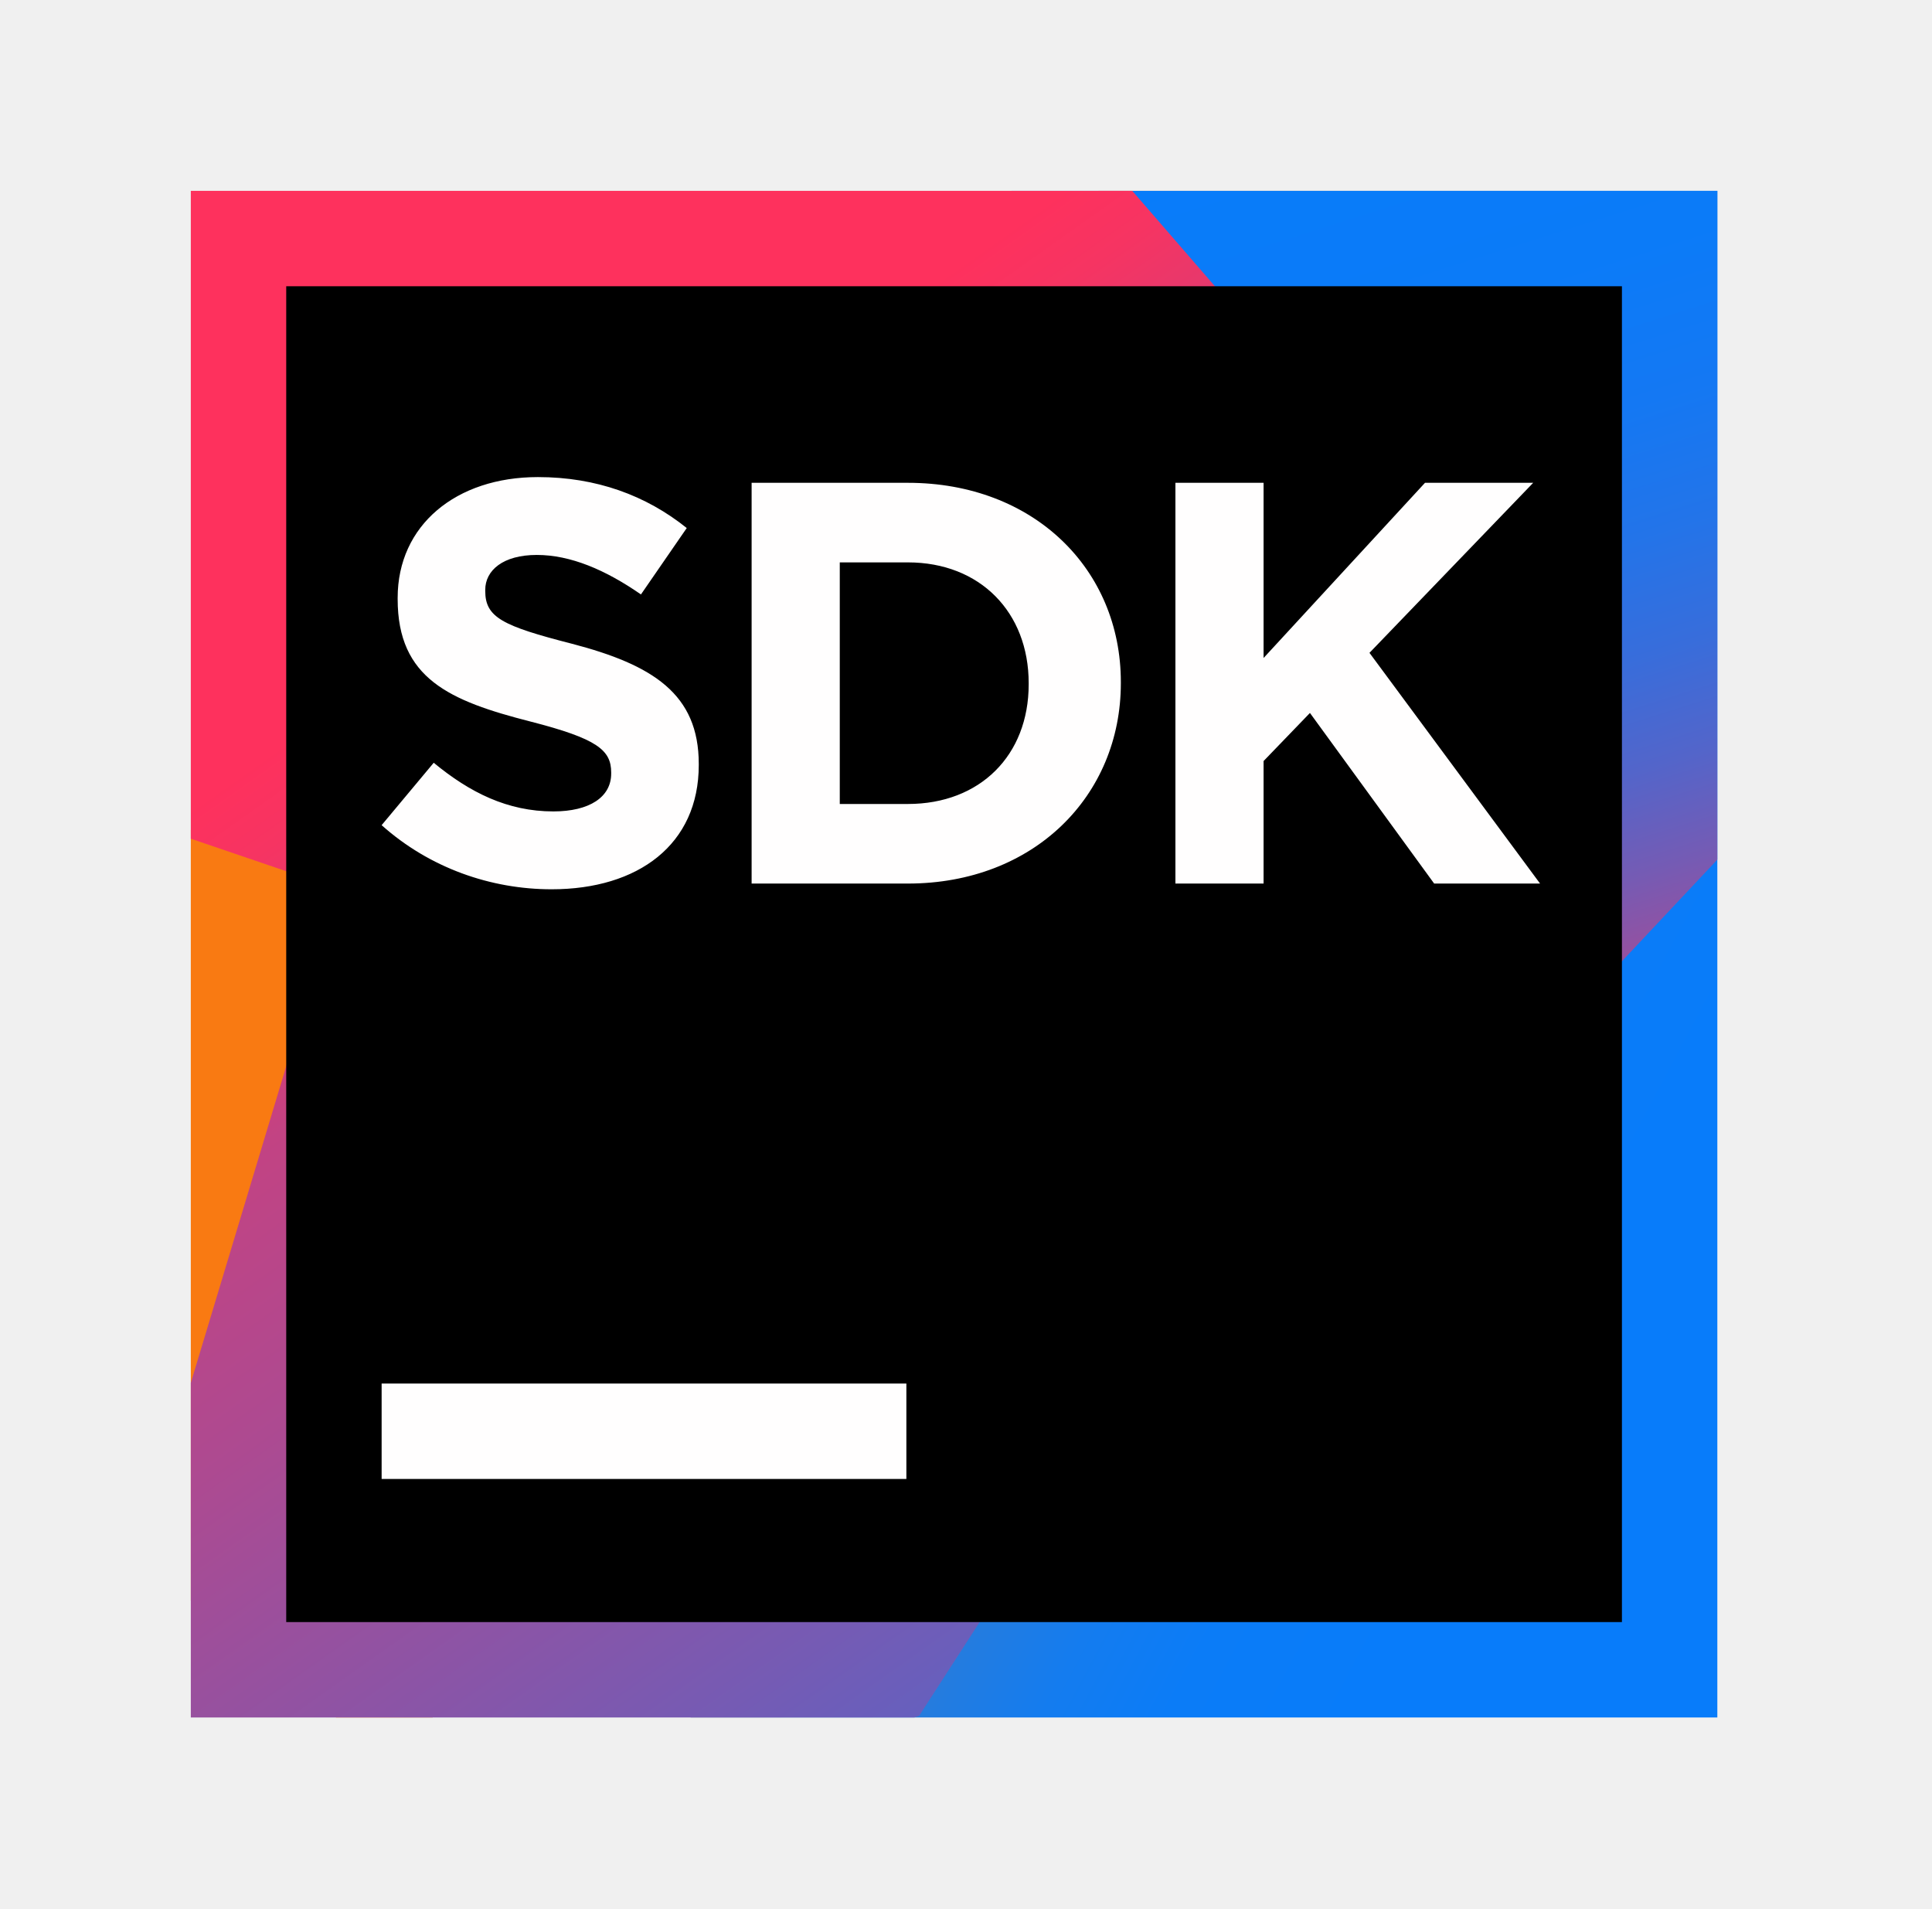
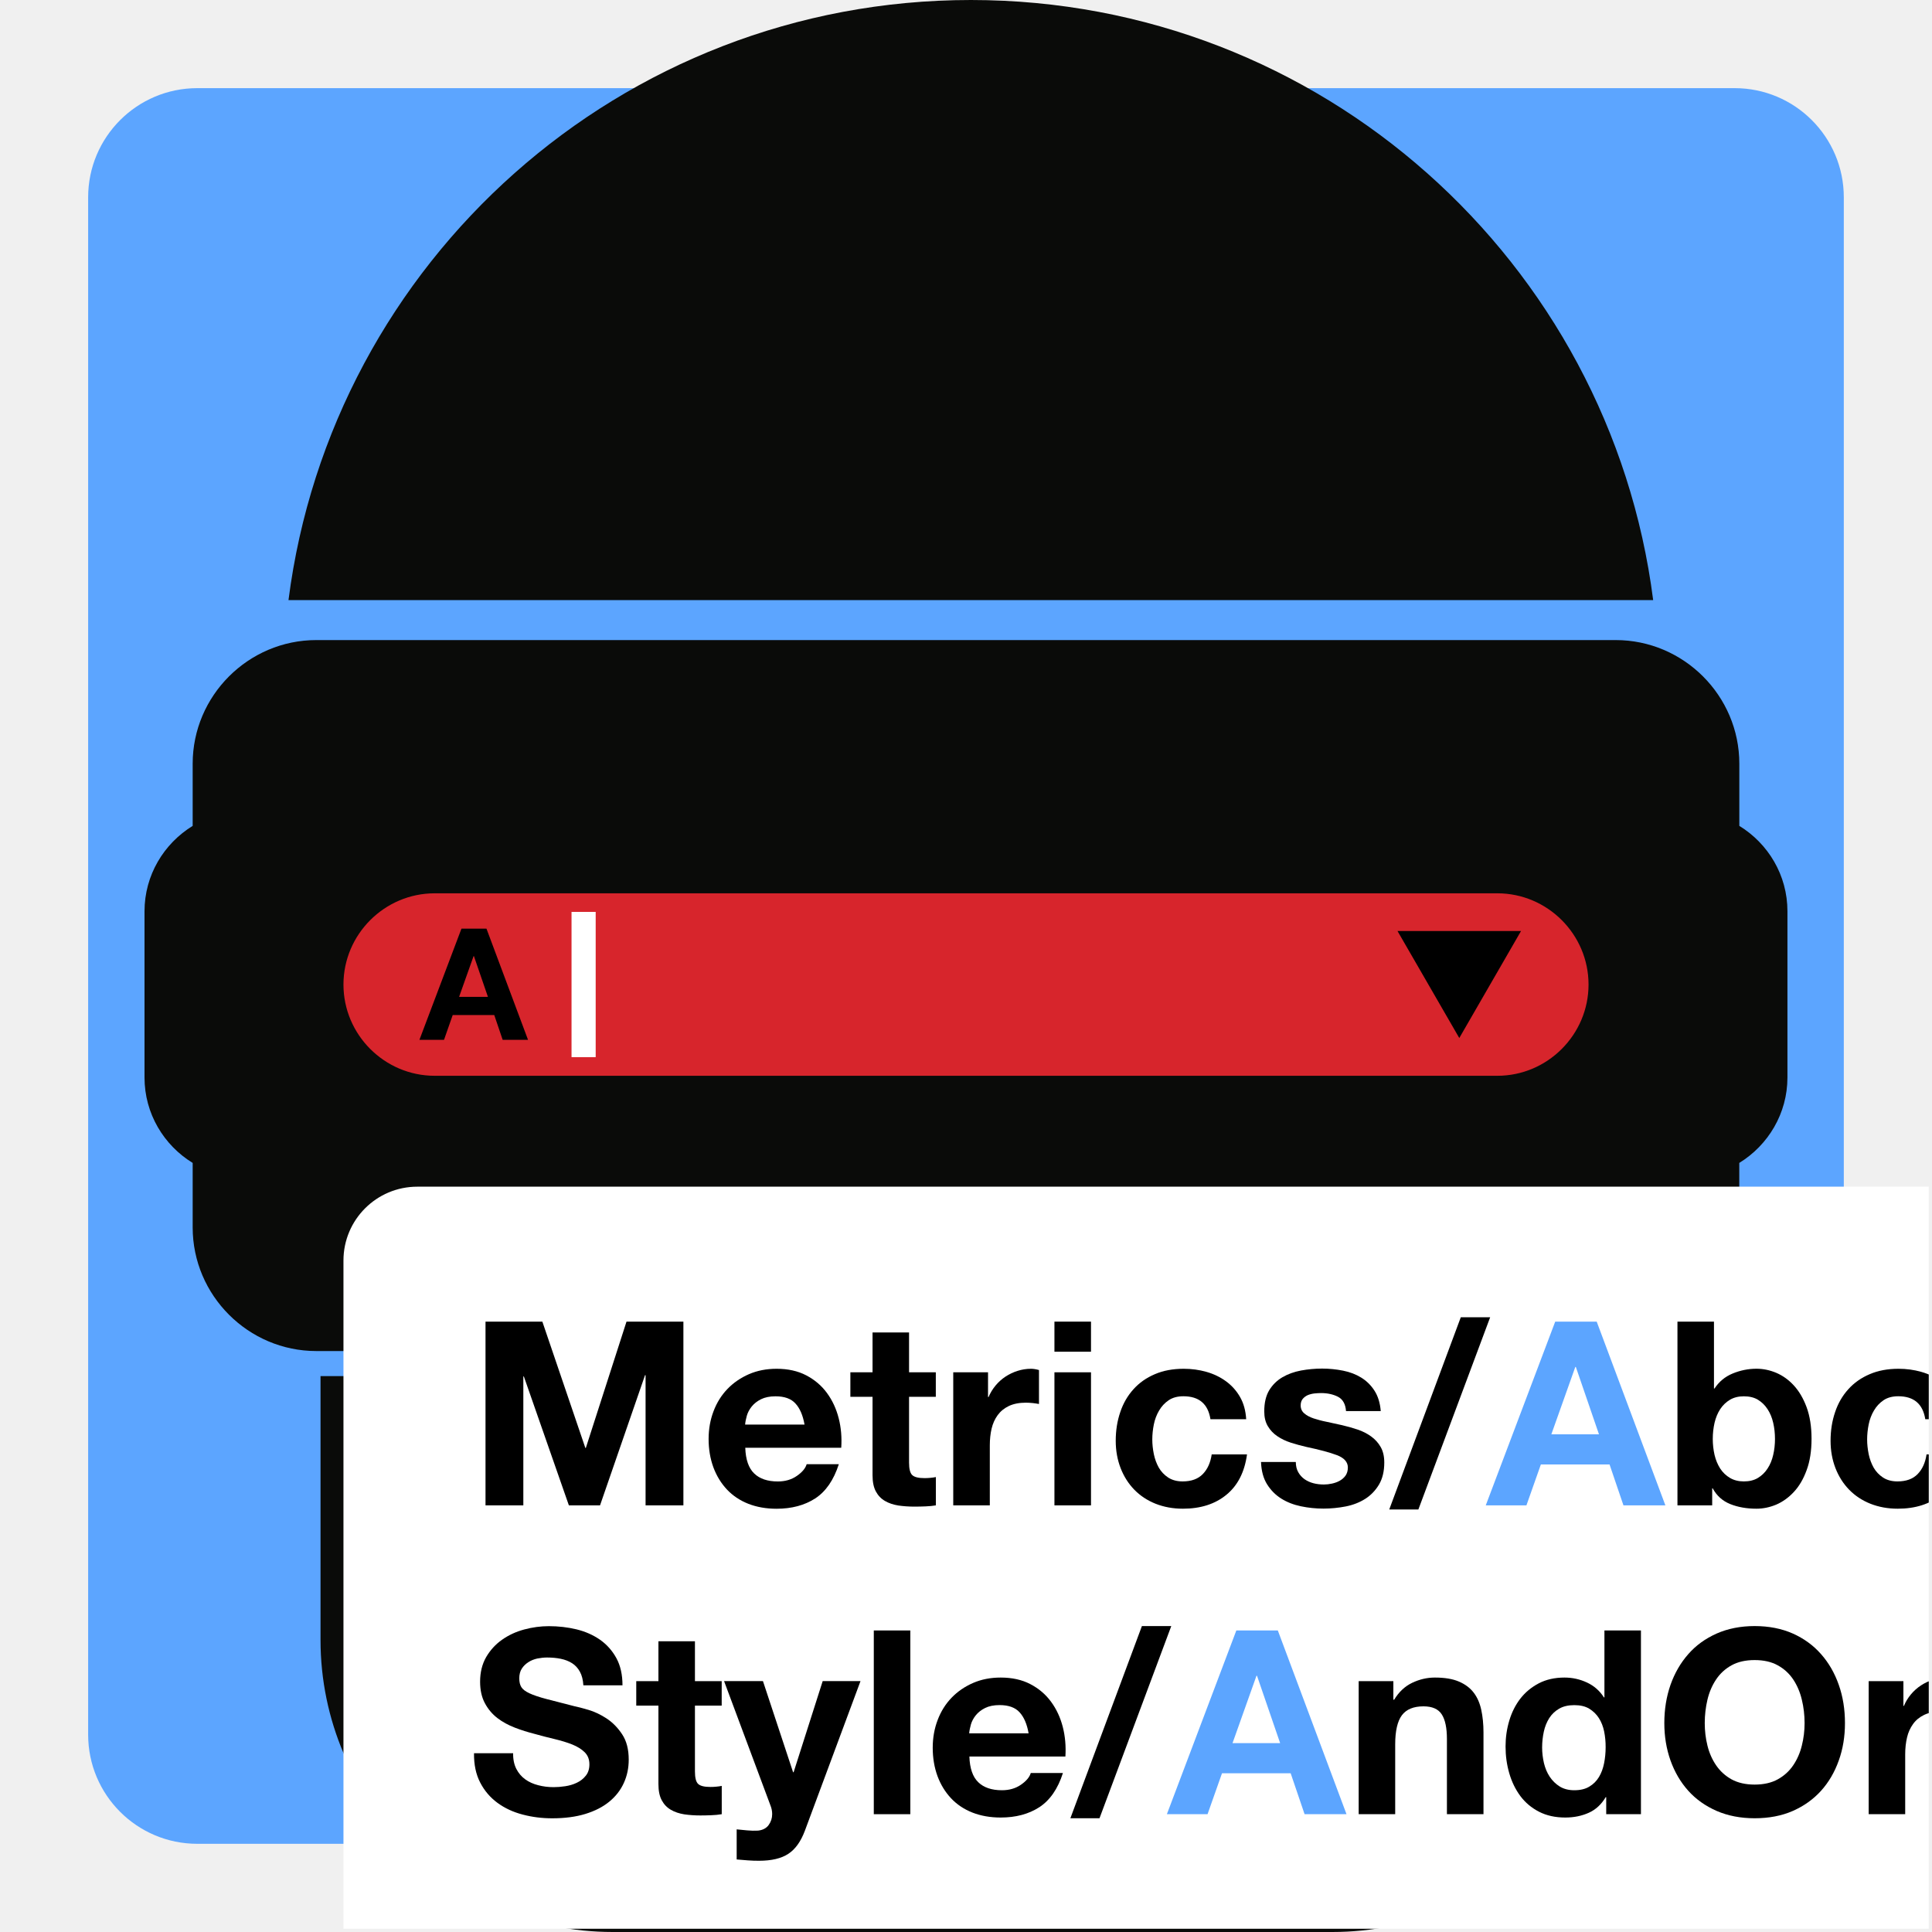
- <svg xmlns="http://www.w3.org/2000/svg" width="81" height="80" viewBox="0 0 81 80">
-   <defs>
-     <linearGradient id="pluginsdk_80-a" x1="-.031%" x2="100.053%" y1="49.963%" y2="49.963%">
-       <stop offset="25.81%" stop-color="#F97A12" />
-       <stop offset="45.91%" stop-color="#B07B58" />
-       <stop offset="72.41%" stop-color="#577BAE" />
-       <stop offset="91.05%" stop-color="#1E7CE5" />
-       <stop offset="100%" stop-color="#087CFA" />
-     </linearGradient>
-     <linearGradient id="pluginsdk_80-b" x1="27.55%" x2="82.223%" y1="34.514%" y2="77.605%">
-       <stop offset="0%" stop-color="#F97A12" />
-       <stop offset="7.18%" stop-color="#CB7A3E" />
-       <stop offset="15.41%" stop-color="#9E7B6A" />
-       <stop offset="24.2%" stop-color="#757B91" />
-       <stop offset="33.44%" stop-color="#537BB1" />
-       <stop offset="43.24%" stop-color="#387CCC" />
-       <stop offset="53.81%" stop-color="#237CE0" />
-       <stop offset="65.52%" stop-color="#147CEF" />
-       <stop offset="79.25%" stop-color="#0B7CF7" />
-       <stop offset="100%" stop-color="#087CFA" />
-     </linearGradient>
-     <linearGradient id="pluginsdk_80-c" x1="63.121%" x2="40.793%" y1="97.699%" y2="-6.587%">
-       <stop offset="0%" stop-color="#FE315D" />
-       <stop offset="7.84%" stop-color="#CB417E" />
-       <stop offset="16.01%" stop-color="#9E4E9B" />
-       <stop offset="24.74%" stop-color="#755BB4" />
-       <stop offset="33.92%" stop-color="#5365CA" />
-       <stop offset="43.65%" stop-color="#386DDB" />
-       <stop offset="54.14%" stop-color="#2374E9" />
-       <stop offset="65.76%" stop-color="#1478F3" />
-       <stop offset="79.4%" stop-color="#0B7BF8" />
-       <stop offset="100%" stop-color="#087CFA" />
-     </linearGradient>
-     <linearGradient id="pluginsdk_80-d" x1="25.331%" x2="93.854%" y1="24.119%" y2="132.621%">
-       <stop offset="0%" stop-color="#FE315D" />
-       <stop offset="4.023%" stop-color="#F63462" />
-       <stop offset="10.37%" stop-color="#DF3A71" />
-       <stop offset="16.67%" stop-color="#C24383" />
-       <stop offset="29.12%" stop-color="#AD4A91" />
-       <stop offset="54.98%" stop-color="#755BB4" />
-       <stop offset="91.75%" stop-color="#1D76ED" />
-       <stop offset="100%" stop-color="#087CFA" />
-     </linearGradient>
-   </defs>
-   <g fill="none" fill-rule="evenodd">
-     <g fill-rule="nonzero" transform="translate(8 8)">
-       <path fill="url(#pluginsdk_80-a)" d="M6.088,64 L2.66453526e-15,59.1 L0,26.792 L30,38.67 L10.14,64 L6.088,64 Z" />
-       <path fill="url(#pluginsdk_80-b)" d="M20.952,64 L52.274,31.916 L37.671,0.46 L38.058,1.33226763e-15 L64,0 L64,64 L20.952,64 Z" />
-       <path fill="url(#pluginsdk_80-c)" d="M34.412,0 L64,0 L64,28.037 L49.008,44 L34,0.447 L34.412,0 Z" />
-       <path fill="url(#pluginsdk_80-d)" d="M30.336,64 L0,64 L0,49.971 L6.234,29.283 L0,27.16 L0,0 L39.47,0 L58,21.384 L30.538,63.926 L30.336,64 Z" />
+ <svg xmlns="http://www.w3.org/2000/svg" xmlns:xlink="http://www.w3.org/1999/xlink" version="1.1" x="0px" y="0px" viewBox="0 0 40 40" style="enable-background:new 0 0 40 40;" xml:space="preserve">
+   <style type="text/css">
+ 	.st0{fill:#5CA5FF;}
+ 	.st1{fill:#0A0B09;}
+ 	.st2{fill:#D7252C;}
+ 	.st3{clip-path:url(#SVGID_2_);}
+ 	.st4{clip-path:url(#SVGID_2_);fill:none;stroke:#FFFFFF;stroke-width:0.5;stroke-miterlimit:10;}
+ 	.st5{clip-path:url(#SVGID_2_);fill:#FFFFFF;}
+ </style>
+   <g id="Layer_1">
+     <path class="st0" d="M35.915,38.174H4.085c-1.248,0-2.26-1.012-2.26-2.26V4.085c0-1.248,1.012-2.26,2.26-2.26   h31.829c1.248,0,2.26,1.012,2.26,2.26v31.829C38.174,37.163,37.163,38.174,35.915,38.174z" />
+   </g>
+   <g id="Layer_2">
+     <g>
+       <path class="st1" d="M36.011,17.099v-1.287c0-1.408-1.152-2.56-2.56-2.56H6.549c-1.408,0-2.56,1.152-2.56,2.56    v1.287c-0.596,0.366-0.997,1.021-0.997,1.768v3.442c0,0.747,0.401,1.403,0.997,1.768v1.335    c0,1.408,1.152,2.56,2.56,2.56h26.901c1.408,0,2.56-1.152,2.56-2.56v-1.335    c0.596-0.366,0.997-1.022,0.997-1.768v-3.442C37.008,18.12,36.607,17.464,36.011,17.099z M20.101,0    C12.85,0,6.869,5.417,5.973,12.424h28.254C33.332,5.417,27.351,0,20.101,0z M15.744,31.523h8.411l0.859,0.994    l1.292-1.115l-1.369-1.586h-9.973l-1.369,1.586l1.292,1.115L15.744,31.523z M30.307,28.491v5.446    c0,1.497-1.225,2.721-2.722,2.721h-1.481V36.653c-0.324,0-0.611-0.152-0.801-0.385h-0.004l-1.771-2.262    l-0.002,0.002c-0.189-0.245-0.482-0.406-0.815-0.408c-0.002,0-0.004-0.001-0.007-0.001    c-0.002,0-0.004,0.001-0.006,0.001h-5.128c-0.002,0-0.004-0.001-0.006-0.001c-0.002,0-0.004,0.001-0.007,0.001    c-0.308,0.002-0.582,0.141-0.771,0.355l-0.004-0.002l-1.812,2.315h-0.003c-0.191,0.233-0.477,0.385-0.801,0.385    v0.005h-1.482c-1.497,0-2.722-1.225-2.722-2.721V28.491H6.636v5.461C6.636,37.279,9.358,40,12.684,40h14.903    c3.326,0,6.048-2.721,6.048-6.048V28.491H30.307z" />
+       <path class="st2" d="M31,22.273h-22c-1.039,0-1.889-0.85-1.889-1.889c0-1.039,0.85-1.889,1.889-1.889h22    c1.039,0,1.889,0.85,1.889,1.889C32.889,21.422,32.039,22.273,31,22.273" />
    </g>
-     <g fill-rule="nonzero" transform="translate(12 12)">
-       <rect width="56" height="56" fill="#000" />
-       <rect width="22" height="4" x="4" y="46" fill="#FFFEFE" />
-       <path fill="#FFFEFE" d="M11.128,25.28 C8.584,25.28 6.016,24.392 4,22.592 L6.184,19.976 C7.696,21.224 9.28,22.016 11.2,22.016 C12.712,22.016 13.624,21.416 13.624,20.432 L13.624,20.384 C13.624,19.448 13.048,18.968 10.24,18.248 C6.856,17.384 4.672,16.448 4.672,13.112 L4.672,13.064 C4.672,10.016 7.12,8 10.552,8 C13,8 15.088,8.768 16.792,10.136 L14.872,12.92 C13.384,11.888 11.92,11.264 10.504,11.264 C9.088,11.264 8.344,11.912 8.344,12.728 L8.344,12.776 C8.344,13.88 9.064,14.24 11.968,14.984 C15.376,15.872 17.296,17.096 17.296,20.024 L17.296,20.072 C17.296,23.408 14.752,25.28 11.128,25.28 Z M19.512,25.04 L19.512,8.24 L26.064,8.24 C31.344,8.24 34.992,11.864 34.992,16.592 L34.992,16.64 C34.992,21.368 31.344,25.04 26.064,25.04 L19.512,25.04 Z M26.064,11.576 L23.208,11.576 L23.208,21.704 L26.064,21.704 C29.088,21.704 31.128,19.664 31.128,16.688 L31.128,16.64 C31.128,13.664 29.088,11.576 26.064,11.576 Z M37.28,25.04 L37.28,8.24 L40.976,8.24 L40.976,15.584 L47.744,8.24 L52.28,8.24 L45.416,15.368 L52.568,25.04 L48.128,25.04 L42.92,17.888 L40.976,19.904 L40.976,25.04 L37.28,25.04 Z" />
+   </g>
+   <g id="Layer_3">
+     <g>
+       <path d="M10.072,19.227l0.86,2.301h-0.525l-0.174-0.513H9.373l-0.18,0.513H8.684l0.87-2.301H10.072z     M10.102,20.639l-0.29-0.844H9.805l-0.3,0.844H10.102z" />
+     </g>
+     <g>
+       <defs>
+         <rect id="SVGID_1_" width="39.933" height="39.933" />
+       </defs>
+       <clipPath id="SVGID_2_">
+         <use xlink:href="#SVGID_1_" style="overflow:visible;" />
+       </clipPath>
+       <polygon class="st3" points="30.213,21.491 31.491,19.276 28.934,19.276   " />
+       <line class="st4" x1="12.083" y1="21.887" x2="12.083" y2="18.88" />
+       <path class="st5" d="M59.051,55.297H8.64c-0.844,0-1.529-0.684-1.529-1.529V26.098c0-0.844,0.684-1.529,1.529-1.529    h50.411c0.844,0,1.529,0.684,1.529,1.529v27.67C60.579,54.613,59.895,55.297,59.051,55.297z" />
+       <g class="st3">
+         <path d="M11.229,27.363l0.89,2.615h0.01l0.842-2.615h1.178v3.804h-0.783v-2.696h-0.011l-0.932,2.696h-0.645     l-0.932-2.669h-0.011v2.669h-0.783v-3.804H11.229z" />
+         <path d="M15.614,30.506c0.113,0.11,0.277,0.166,0.49,0.166c0.152,0,0.284-0.038,0.394-0.115     c0.11-0.076,0.178-0.157,0.203-0.242h0.666c-0.107,0.33-0.27,0.566-0.49,0.709     c-0.22,0.142-0.487,0.213-0.799,0.213c-0.217,0-0.412-0.035-0.586-0.103c-0.174-0.069-0.322-0.168-0.442-0.296     s-0.214-0.281-0.28-0.458c-0.065-0.178-0.099-0.373-0.099-0.587c0-0.205,0.034-0.398,0.102-0.575     c0.067-0.178,0.163-0.331,0.288-0.461c0.124-0.129,0.273-0.231,0.445-0.306     c0.172-0.075,0.363-0.112,0.573-0.112c0.234,0,0.439,0.045,0.613,0.136c0.174,0.091,0.317,0.212,0.429,0.365     c0.112,0.152,0.193,0.327,0.243,0.522s0.067,0.399,0.053,0.612h-1.987C15.438,30.219,15.5,30.396,15.614,30.506z      M16.469,29.058c-0.09-0.1-0.228-0.149-0.413-0.149c-0.121,0-0.221,0.021-0.301,0.061     c-0.08,0.04-0.144,0.091-0.192,0.151s-0.082,0.124-0.101,0.191c-0.019,0.068-0.031,0.128-0.035,0.182h1.23     C16.623,29.302,16.56,29.156,16.469,29.058z" />
+         <path d="M19.375,28.412v0.507h-0.554v1.363c0,0.128,0.021,0.214,0.064,0.256c0.043,0.043,0.128,0.065,0.256,0.065     c0.043,0,0.084-0.002,0.123-0.006c0.039-0.003,0.076-0.009,0.112-0.016v0.586     c-0.064,0.011-0.135,0.018-0.213,0.021c-0.078,0.003-0.155,0.005-0.23,0.005c-0.117,0-0.228-0.008-0.333-0.023     c-0.104-0.017-0.197-0.047-0.277-0.094c-0.08-0.046-0.143-0.111-0.189-0.197     c-0.046-0.085-0.069-0.196-0.069-0.335v-1.625H17.606v-0.507h0.459v-0.825h0.756v0.825H19.375z" />
+         <path d="M20.456,28.412v0.512h0.011c0.036-0.085,0.084-0.164,0.144-0.237c0.06-0.072,0.129-0.135,0.207-0.186     c0.078-0.051,0.162-0.091,0.251-0.119c0.089-0.028,0.181-0.043,0.276-0.043c0.05,0,0.105,0.009,0.166,0.026v0.703     c-0.036-0.007-0.078-0.013-0.128-0.019c-0.05-0.005-0.098-0.008-0.144-0.008c-0.138,0-0.255,0.023-0.352,0.069     c-0.096,0.046-0.173,0.109-0.232,0.19s-0.1,0.173-0.125,0.279s-0.037,0.223-0.037,0.347v1.241h-0.757v-2.755     H20.456z" />
+         <path d="M21.831,27.986v-0.623h0.757v0.623H21.831z M22.588,28.412v2.755h-0.757v-2.755H22.588z" />
+         <path d="M24.501,28.908c-0.121,0-0.222,0.027-0.304,0.082c-0.082,0.056-0.148,0.126-0.199,0.214     c-0.052,0.087-0.088,0.183-0.109,0.287s-0.032,0.209-0.032,0.311c0,0.1,0.011,0.201,0.032,0.304     c0.021,0.103,0.056,0.196,0.103,0.28c0.048,0.083,0.113,0.151,0.194,0.205c0.082,0.053,0.182,0.08,0.299,0.08     c0.181,0,0.32-0.051,0.418-0.152s0.159-0.237,0.184-0.407h0.731c-0.05,0.365-0.192,0.644-0.427,0.836     c-0.234,0.192-0.534,0.288-0.9,0.288c-0.206,0-0.395-0.035-0.567-0.103c-0.172-0.069-0.318-0.166-0.44-0.291     c-0.121-0.124-0.215-0.273-0.282-0.444c-0.067-0.173-0.102-0.361-0.102-0.567c0-0.214,0.031-0.411,0.094-0.595     c0.061-0.183,0.153-0.341,0.274-0.474c0.12-0.134,0.268-0.237,0.442-0.311     c0.174-0.075,0.372-0.112,0.597-0.112c0.163,0,0.32,0.021,0.471,0.064c0.151,0.043,0.286,0.108,0.405,0.195     s0.216,0.195,0.29,0.324c0.075,0.13,0.117,0.283,0.128,0.461h-0.74C25.011,29.066,24.824,28.908,24.501,28.908z     " />
+         <path d="M26.88,30.482c0.033,0.059,0.077,0.106,0.13,0.144c0.054,0.037,0.115,0.065,0.184,0.083     c0.069,0.018,0.142,0.026,0.216,0.026c0.054,0,0.109-0.006,0.168-0.019s0.112-0.032,0.16-0.059     s0.088-0.062,0.12-0.106c0.031-0.045,0.048-0.101,0.048-0.168c0-0.113-0.076-0.199-0.227-0.256     c-0.151-0.057-0.361-0.113-0.632-0.17c-0.109-0.025-0.217-0.055-0.322-0.088     c-0.104-0.034-0.197-0.078-0.279-0.134c-0.082-0.055-0.147-0.124-0.197-0.208     c-0.05-0.083-0.074-0.185-0.074-0.306c0-0.178,0.034-0.323,0.103-0.438c0.069-0.113,0.161-0.203,0.274-0.269     s0.241-0.112,0.384-0.139c0.142-0.026,0.287-0.04,0.436-0.04s0.294,0.015,0.435,0.043s0.266,0.076,0.376,0.144     c0.109,0.067,0.201,0.157,0.273,0.269c0.073,0.112,0.117,0.254,0.131,0.424h-0.719     c-0.011-0.145-0.066-0.244-0.166-0.296c-0.099-0.051-0.216-0.077-0.352-0.077c-0.042,0-0.089,0.003-0.138,0.008     c-0.05,0.006-0.096,0.018-0.137,0.035c-0.04,0.018-0.075,0.044-0.103,0.077     c-0.028,0.034-0.043,0.079-0.043,0.136c0,0.067,0.025,0.123,0.075,0.165c0.05,0.043,0.114,0.077,0.194,0.104     c0.08,0.026,0.171,0.051,0.274,0.071c0.102,0.021,0.208,0.045,0.315,0.069     c0.109,0.025,0.218,0.056,0.322,0.091s0.198,0.083,0.279,0.142c0.082,0.059,0.147,0.131,0.197,0.218     s0.075,0.194,0.075,0.322c0,0.182-0.037,0.333-0.109,0.456c-0.073,0.122-0.168,0.221-0.285,0.296     c-0.117,0.074-0.252,0.127-0.402,0.157c-0.151,0.029-0.305,0.045-0.461,0.045c-0.16,0-0.316-0.016-0.469-0.048     c-0.153-0.032-0.289-0.085-0.408-0.16c-0.118-0.074-0.216-0.173-0.293-0.296     c-0.076-0.122-0.118-0.275-0.125-0.461h0.72C26.829,30.354,26.846,30.424,26.88,30.482z" />
+         <path d="M30.852,27.273l-1.486,3.979h-0.603l1.481-3.979H30.852z" />
+         <path class="st0" d="M33.058,27.363l1.422,3.804h-0.868l-0.288-0.847h-1.422l-0.299,0.847h-0.842l1.438-3.804     H33.058z M33.105,29.696l-0.479-1.395h-0.011l-0.496,1.395H33.105z" />
+         <path d="M35.486,27.363v1.385h0.011c0.093-0.142,0.218-0.246,0.376-0.311s0.322-0.099,0.493-0.099     c0.138,0,0.274,0.028,0.41,0.085c0.135,0.058,0.256,0.144,0.364,0.262s0.196,0.267,0.264,0.45     c0.067,0.183,0.102,0.4,0.102,0.652s-0.034,0.47-0.102,0.652c-0.067,0.184-0.155,0.333-0.264,0.45     s-0.23,0.204-0.364,0.262c-0.136,0.057-0.273,0.085-0.41,0.085c-0.203,0-0.384-0.032-0.544-0.096     c-0.16-0.065-0.28-0.173-0.362-0.325h-0.011v0.352h-0.719v-3.804H35.486z M36.712,29.457     c-0.024-0.106-0.064-0.201-0.117-0.282c-0.053-0.082-0.12-0.146-0.199-0.195     c-0.08-0.048-0.177-0.071-0.291-0.071c-0.11,0-0.206,0.023-0.287,0.071c-0.082,0.049-0.149,0.113-0.203,0.195     c-0.053,0.081-0.092,0.176-0.117,0.282c-0.024,0.106-0.037,0.218-0.037,0.335c0,0.114,0.013,0.225,0.037,0.331     c0.025,0.106,0.065,0.2,0.117,0.282c0.054,0.082,0.121,0.146,0.203,0.194     c0.081,0.048,0.177,0.072,0.287,0.072c0.114,0,0.211-0.024,0.291-0.072c0.079-0.048,0.146-0.112,0.199-0.194     c0.054-0.082,0.093-0.176,0.117-0.282c0.025-0.106,0.037-0.217,0.037-0.331     C36.749,29.675,36.737,29.564,36.712,29.457z" />
+         <path d="M39.301,28.908c-0.121,0-0.222,0.027-0.304,0.082c-0.082,0.056-0.148,0.126-0.199,0.214     c-0.052,0.087-0.088,0.183-0.109,0.287s-0.032,0.209-0.032,0.311c0,0.1,0.011,0.201,0.032,0.304     c0.021,0.103,0.056,0.196,0.103,0.28c0.048,0.083,0.113,0.151,0.194,0.205c0.082,0.053,0.182,0.08,0.299,0.08     c0.181,0,0.32-0.051,0.418-0.152s0.159-0.237,0.184-0.407h0.731c-0.05,0.365-0.192,0.644-0.427,0.836     c-0.234,0.192-0.534,0.288-0.9,0.288c-0.206,0-0.395-0.035-0.567-0.103c-0.172-0.069-0.318-0.166-0.44-0.291     c-0.121-0.124-0.215-0.273-0.282-0.444c-0.067-0.173-0.102-0.361-0.102-0.567c0-0.214,0.031-0.411,0.094-0.595     c0.061-0.183,0.153-0.341,0.274-0.474c0.12-0.134,0.268-0.237,0.442-0.311     c0.174-0.075,0.372-0.112,0.597-0.112c0.163,0,0.32,0.021,0.471,0.064c0.151,0.043,0.286,0.108,0.405,0.195     s0.216,0.195,0.29,0.324c0.075,0.13,0.117,0.283,0.128,0.461h-0.74C39.81,29.066,39.624,28.908,39.301,28.908z     " />
+         <path d="M41.763,30.23c0.046,0.089,0.107,0.16,0.184,0.216c0.077,0.055,0.166,0.096,0.27,0.122     c0.102,0.027,0.209,0.04,0.319,0.04c0.075,0,0.154-0.006,0.24-0.019c0.085-0.013,0.165-0.036,0.239-0.072     c0.075-0.035,0.137-0.084,0.186-0.146c0.05-0.061,0.075-0.141,0.075-0.236c0-0.103-0.033-0.186-0.099-0.251     c-0.066-0.064-0.152-0.117-0.259-0.16c-0.106-0.042-0.228-0.079-0.362-0.111s-0.272-0.067-0.41-0.106     c-0.143-0.036-0.28-0.079-0.416-0.131c-0.135-0.052-0.255-0.118-0.362-0.199     c-0.106-0.082-0.192-0.185-0.258-0.307c-0.066-0.123-0.099-0.271-0.099-0.445c0-0.195,0.042-0.364,0.125-0.509     c0.084-0.144,0.192-0.264,0.328-0.359c0.135-0.096,0.287-0.167,0.458-0.213c0.17-0.046,0.341-0.069,0.512-0.069     c0.198,0,0.39,0.022,0.572,0.066c0.183,0.045,0.346,0.116,0.487,0.216c0.143,0.1,0.255,0.227,0.339,0.381     c0.083,0.154,0.125,0.342,0.125,0.562h-0.81c-0.008-0.114-0.031-0.208-0.072-0.282     c-0.041-0.075-0.095-0.134-0.162-0.177c-0.068-0.042-0.145-0.072-0.232-0.09s-0.182-0.027-0.285-0.027     c-0.067,0-0.135,0.008-0.202,0.021c-0.067,0.015-0.129,0.039-0.184,0.075c-0.056,0.035-0.101,0.079-0.136,0.133     c-0.036,0.054-0.054,0.121-0.054,0.202c0,0.075,0.015,0.136,0.043,0.182s0.084,0.089,0.168,0.128     c0.083,0.039,0.198,0.078,0.346,0.117s0.341,0.089,0.578,0.149c0.071,0.014,0.17,0.04,0.296,0.077     s0.251,0.097,0.376,0.178c0.124,0.082,0.231,0.191,0.322,0.328c0.09,0.137,0.136,0.311,0.136,0.524     c0,0.175-0.034,0.336-0.102,0.485s-0.168,0.277-0.301,0.386s-0.299,0.193-0.495,0.254     c-0.197,0.06-0.426,0.09-0.685,0.09c-0.209,0-0.412-0.025-0.609-0.077c-0.197-0.051-0.371-0.132-0.522-0.242     c-0.15-0.11-0.271-0.25-0.359-0.421s-0.132-0.373-0.128-0.607h0.81C41.693,30.032,41.717,30.141,41.763,30.23     z" />
+         <path d="M44.523,27.986v-0.623h0.757v0.623H44.523z M45.279,28.412v2.755h-0.757v-2.755H45.279z" />
+         <path d="M47.139,28.982h-1.327v-0.57h2.323v0.57l-1.434,1.614h1.535v0.57h-2.531v-0.57L47.139,28.982z" />
+         <path d="M49.451,30.506c0.113,0.11,0.277,0.166,0.49,0.166c0.152,0,0.284-0.038,0.395-0.115     c0.109-0.076,0.177-0.157,0.202-0.242h0.666c-0.106,0.33-0.271,0.566-0.49,0.709     c-0.221,0.142-0.486,0.213-0.799,0.213c-0.217,0-0.412-0.035-0.587-0.103c-0.174-0.069-0.321-0.168-0.441-0.296     c-0.121-0.128-0.215-0.281-0.28-0.458c-0.065-0.178-0.099-0.373-0.099-0.587c0-0.205,0.034-0.398,0.102-0.575     s0.163-0.331,0.287-0.461c0.125-0.129,0.273-0.231,0.445-0.306c0.172-0.075,0.363-0.112,0.573-0.112     c0.234,0,0.439,0.045,0.612,0.136s0.317,0.212,0.429,0.365c0.112,0.152,0.192,0.327,0.242,0.522     s0.067,0.399,0.054,0.612h-1.987C49.275,30.219,49.337,30.396,49.451,30.506z M50.307,29.058     c-0.091-0.1-0.229-0.149-0.413-0.149c-0.121,0-0.222,0.021-0.302,0.061c-0.079,0.04-0.144,0.091-0.191,0.151     s-0.082,0.124-0.102,0.191c-0.019,0.068-0.03,0.128-0.034,0.182h1.23C50.46,29.302,50.397,29.156,50.307,29.058z     " />
+         <path d="M10.69,36.623c0.046,0.089,0.107,0.16,0.184,0.216c0.076,0.055,0.166,0.096,0.269,0.122     c0.103,0.027,0.209,0.04,0.319,0.04c0.075,0,0.155-0.006,0.24-0.019c0.085-0.013,0.166-0.036,0.24-0.072     c0.075-0.035,0.137-0.084,0.186-0.146c0.05-0.061,0.075-0.141,0.075-0.236c0-0.103-0.033-0.186-0.099-0.251     c-0.065-0.064-0.152-0.117-0.258-0.16c-0.106-0.042-0.228-0.079-0.362-0.111s-0.272-0.067-0.41-0.106     c-0.142-0.036-0.281-0.079-0.415-0.131c-0.135-0.052-0.256-0.118-0.362-0.199     c-0.106-0.082-0.193-0.185-0.258-0.307c-0.066-0.123-0.099-0.271-0.099-0.445c0-0.195,0.042-0.364,0.125-0.509     c0.084-0.144,0.193-0.264,0.328-0.359c0.135-0.096,0.288-0.167,0.459-0.213     c0.17-0.046,0.341-0.069,0.511-0.069c0.199,0,0.39,0.022,0.573,0.066c0.183,0.045,0.345,0.116,0.488,0.216     c0.142,0.1,0.254,0.227,0.338,0.381s0.126,0.342,0.126,0.562h-0.81c-0.007-0.114-0.031-0.208-0.072-0.282     c-0.041-0.075-0.095-0.134-0.163-0.177c-0.067-0.042-0.144-0.072-0.231-0.09     c-0.087-0.018-0.182-0.027-0.285-0.027c-0.068,0-0.135,0.008-0.203,0.021c-0.067,0.015-0.129,0.039-0.184,0.075     c-0.055,0.035-0.101,0.079-0.136,0.133c-0.035,0.054-0.053,0.121-0.053,0.202c0,0.075,0.014,0.136,0.043,0.182     c0.028,0.046,0.084,0.089,0.168,0.128s0.199,0.078,0.347,0.117c0.147,0.039,0.34,0.089,0.578,0.149     c0.071,0.014,0.17,0.04,0.296,0.077s0.252,0.097,0.376,0.178c0.124,0.082,0.232,0.191,0.322,0.328     c0.091,0.137,0.136,0.311,0.136,0.524c0,0.175-0.034,0.336-0.102,0.485s-0.168,0.277-0.301,0.386     s-0.298,0.193-0.496,0.254c-0.197,0.06-0.425,0.09-0.685,0.09c-0.209,0-0.413-0.025-0.61-0.077     c-0.197-0.051-0.372-0.132-0.522-0.242s-0.271-0.25-0.359-0.421c-0.089-0.171-0.131-0.373-0.128-0.607h0.81     C10.621,36.426,10.645,36.534,10.69,36.623z" />
+         <path d="M14.942,34.806v0.507h-0.554v1.363c0,0.128,0.021,0.214,0.064,0.256c0.043,0.043,0.128,0.065,0.256,0.065     c0.043,0,0.084-0.002,0.123-0.006c0.039-0.003,0.076-0.009,0.112-0.016v0.586     c-0.064,0.011-0.135,0.018-0.213,0.021c-0.078,0.003-0.155,0.005-0.23,0.005c-0.117,0-0.228-0.008-0.333-0.023     c-0.104-0.017-0.197-0.047-0.277-0.094c-0.08-0.046-0.143-0.111-0.189-0.197     c-0.046-0.085-0.069-0.196-0.069-0.335v-1.625h-0.459v-0.507h0.459v-0.825h0.756v0.825H14.942z" />
+         <path d="M16.322,38.381c-0.145,0.096-0.348,0.144-0.607,0.144c-0.078,0-0.155-0.002-0.231-0.008     c-0.077-0.005-0.154-0.012-0.232-0.019v-0.623c0.071,0.007,0.144,0.014,0.218,0.021     c0.075,0.007,0.149,0.009,0.224,0.005c0.099-0.011,0.173-0.05,0.221-0.117     c0.048-0.067,0.072-0.142,0.072-0.224c0-0.06-0.011-0.117-0.032-0.171l-0.964-2.584h0.805l0.624,1.887h0.011     l0.602-1.887h0.783l-1.151,3.096C16.581,38.125,16.468,38.285,16.322,38.381z" />
+         <path d="M18.847,33.757v3.804h-0.756v-3.804H18.847z" />
+         <path d="M20.254,36.899c0.113,0.11,0.277,0.166,0.49,0.166c0.152,0,0.284-0.038,0.395-0.115     c0.109-0.076,0.178-0.157,0.202-0.242h0.666c-0.106,0.33-0.27,0.566-0.49,0.709     c-0.22,0.142-0.486,0.213-0.799,0.213c-0.217,0-0.412-0.035-0.586-0.103c-0.174-0.069-0.322-0.168-0.442-0.296     s-0.214-0.281-0.28-0.458c-0.065-0.178-0.099-0.373-0.099-0.587c0-0.205,0.034-0.398,0.102-0.575     c0.067-0.178,0.163-0.331,0.288-0.461c0.124-0.129,0.273-0.231,0.445-0.306     c0.172-0.075,0.363-0.112,0.573-0.112c0.234,0,0.439,0.045,0.613,0.136c0.175,0.091,0.317,0.212,0.429,0.365     c0.112,0.152,0.193,0.327,0.243,0.522s0.067,0.399,0.054,0.612h-1.988C20.078,36.612,20.14,36.79,20.254,36.899     z M21.109,35.451c-0.091-0.1-0.229-0.149-0.414-0.149c-0.121,0-0.221,0.021-0.301,0.061     c-0.08,0.04-0.144,0.091-0.192,0.151s-0.082,0.124-0.101,0.191c-0.019,0.068-0.031,0.128-0.035,0.182h1.23     C21.263,35.695,21.2,35.55,21.109,35.451z" />
+         <path d="M24.25,33.666l-1.486,3.979h-0.603l1.481-3.979H24.25z" />
+         <path class="st0" d="M26.456,33.757l1.422,3.804h-0.868l-0.288-0.847h-1.422l-0.299,0.847h-0.842l1.438-3.804     H26.456z M26.504,36.09l-0.479-1.395h-0.011l-0.496,1.395H26.504z" />
+         <path d="M28.848,34.806v0.384h0.017c0.096-0.159,0.22-0.276,0.372-0.349c0.153-0.073,0.31-0.109,0.47-0.109     c0.202,0,0.368,0.027,0.498,0.083c0.129,0.055,0.231,0.131,0.306,0.229c0.075,0.098,0.127,0.217,0.157,0.357     c0.03,0.14,0.046,0.295,0.046,0.466v1.694h-0.757v-1.556c0-0.228-0.035-0.398-0.106-0.509     c-0.071-0.112-0.197-0.168-0.379-0.168c-0.206,0-0.354,0.061-0.447,0.184c-0.092,0.123-0.139,0.324-0.139,0.605     v1.444h-0.756v-2.755H28.848z" />
+         <path d="M33.244,37.209c-0.089,0.149-0.205,0.257-0.349,0.322c-0.144,0.065-0.307,0.099-0.488,0.099     c-0.206,0-0.387-0.04-0.543-0.12s-0.285-0.189-0.387-0.325c-0.101-0.137-0.178-0.294-0.229-0.471     c-0.052-0.178-0.077-0.362-0.077-0.555c0-0.185,0.025-0.363,0.077-0.535c0.051-0.173,0.128-0.324,0.229-0.456     c0.102-0.131,0.229-0.236,0.381-0.316c0.153-0.08,0.331-0.12,0.533-0.12c0.163,0,0.318,0.034,0.466,0.103     s0.264,0.172,0.35,0.307h0.011v-1.385h0.756v3.804h-0.719V37.209H33.244z M33.212,35.848     c-0.021-0.104-0.058-0.197-0.109-0.277c-0.051-0.08-0.118-0.144-0.199-0.194     c-0.082-0.05-0.185-0.074-0.31-0.074c-0.124,0-0.229,0.024-0.315,0.074c-0.085,0.05-0.153,0.115-0.205,0.197     c-0.051,0.082-0.089,0.175-0.111,0.279c-0.023,0.105-0.035,0.215-0.035,0.328c0,0.106,0.013,0.213,0.037,0.319     c0.025,0.106,0.065,0.202,0.12,0.285c0.056,0.084,0.125,0.151,0.208,0.203c0.083,0.051,0.184,0.077,0.301,0.077     c0.125,0,0.229-0.025,0.311-0.075c0.084-0.05,0.15-0.116,0.2-0.199c0.05-0.084,0.085-0.179,0.106-0.285     s0.032-0.217,0.032-0.33C33.244,36.062,33.233,35.952,33.212,35.848z" />
+         <path d="M34.586,34.883c0.086-0.243,0.208-0.455,0.368-0.636c0.159-0.182,0.355-0.323,0.589-0.427     c0.232-0.102,0.494-0.154,0.785-0.154c0.295,0,0.558,0.052,0.789,0.154c0.231,0.103,0.426,0.245,0.586,0.427     c0.16,0.181,0.282,0.393,0.367,0.636c0.086,0.244,0.128,0.508,0.128,0.792c0,0.276-0.042,0.535-0.128,0.774     c-0.085,0.24-0.207,0.449-0.367,0.627c-0.16,0.177-0.355,0.316-0.586,0.418     c-0.231,0.101-0.494,0.151-0.789,0.151c-0.291,0-0.553-0.051-0.785-0.151c-0.233-0.102-0.43-0.241-0.589-0.418     c-0.16-0.178-0.282-0.387-0.368-0.627c-0.085-0.239-0.128-0.498-0.128-0.774     C34.458,35.391,34.501,35.127,34.586,34.883z M35.351,36.141c0.037,0.151,0.097,0.287,0.179,0.407     c0.082,0.121,0.189,0.218,0.319,0.291c0.132,0.072,0.291,0.109,0.479,0.109s0.349-0.037,0.479-0.109     c0.132-0.073,0.238-0.17,0.32-0.291c0.081-0.12,0.141-0.256,0.178-0.407     c0.038-0.151,0.057-0.307,0.057-0.466c0-0.167-0.019-0.329-0.057-0.485c-0.037-0.156-0.097-0.296-0.178-0.418     c-0.082-0.123-0.189-0.221-0.32-0.293c-0.131-0.073-0.291-0.109-0.479-0.109s-0.348,0.036-0.479,0.109     c-0.131,0.072-0.237,0.17-0.319,0.293c-0.082,0.122-0.142,0.262-0.179,0.418s-0.056,0.318-0.056,0.485     C35.295,35.834,35.313,35.989,35.351,36.141z" />
+         <path d="M39.408,34.806v0.512h0.011c0.035-0.085,0.083-0.164,0.144-0.237c0.06-0.072,0.13-0.135,0.208-0.186     c0.078-0.051,0.162-0.091,0.251-0.119c0.088-0.028,0.181-0.043,0.276-0.043c0.05,0,0.104,0.009,0.165,0.026v0.703     c-0.035-0.007-0.078-0.013-0.128-0.019c-0.05-0.005-0.098-0.008-0.144-0.008c-0.139,0-0.256,0.023-0.352,0.069     s-0.173,0.109-0.231,0.19s-0.101,0.173-0.125,0.279c-0.025,0.106-0.038,0.223-0.038,0.347v1.241h-0.756v-2.755     H39.408z" />
+       </g>
    </g>
  </g>
</svg>
